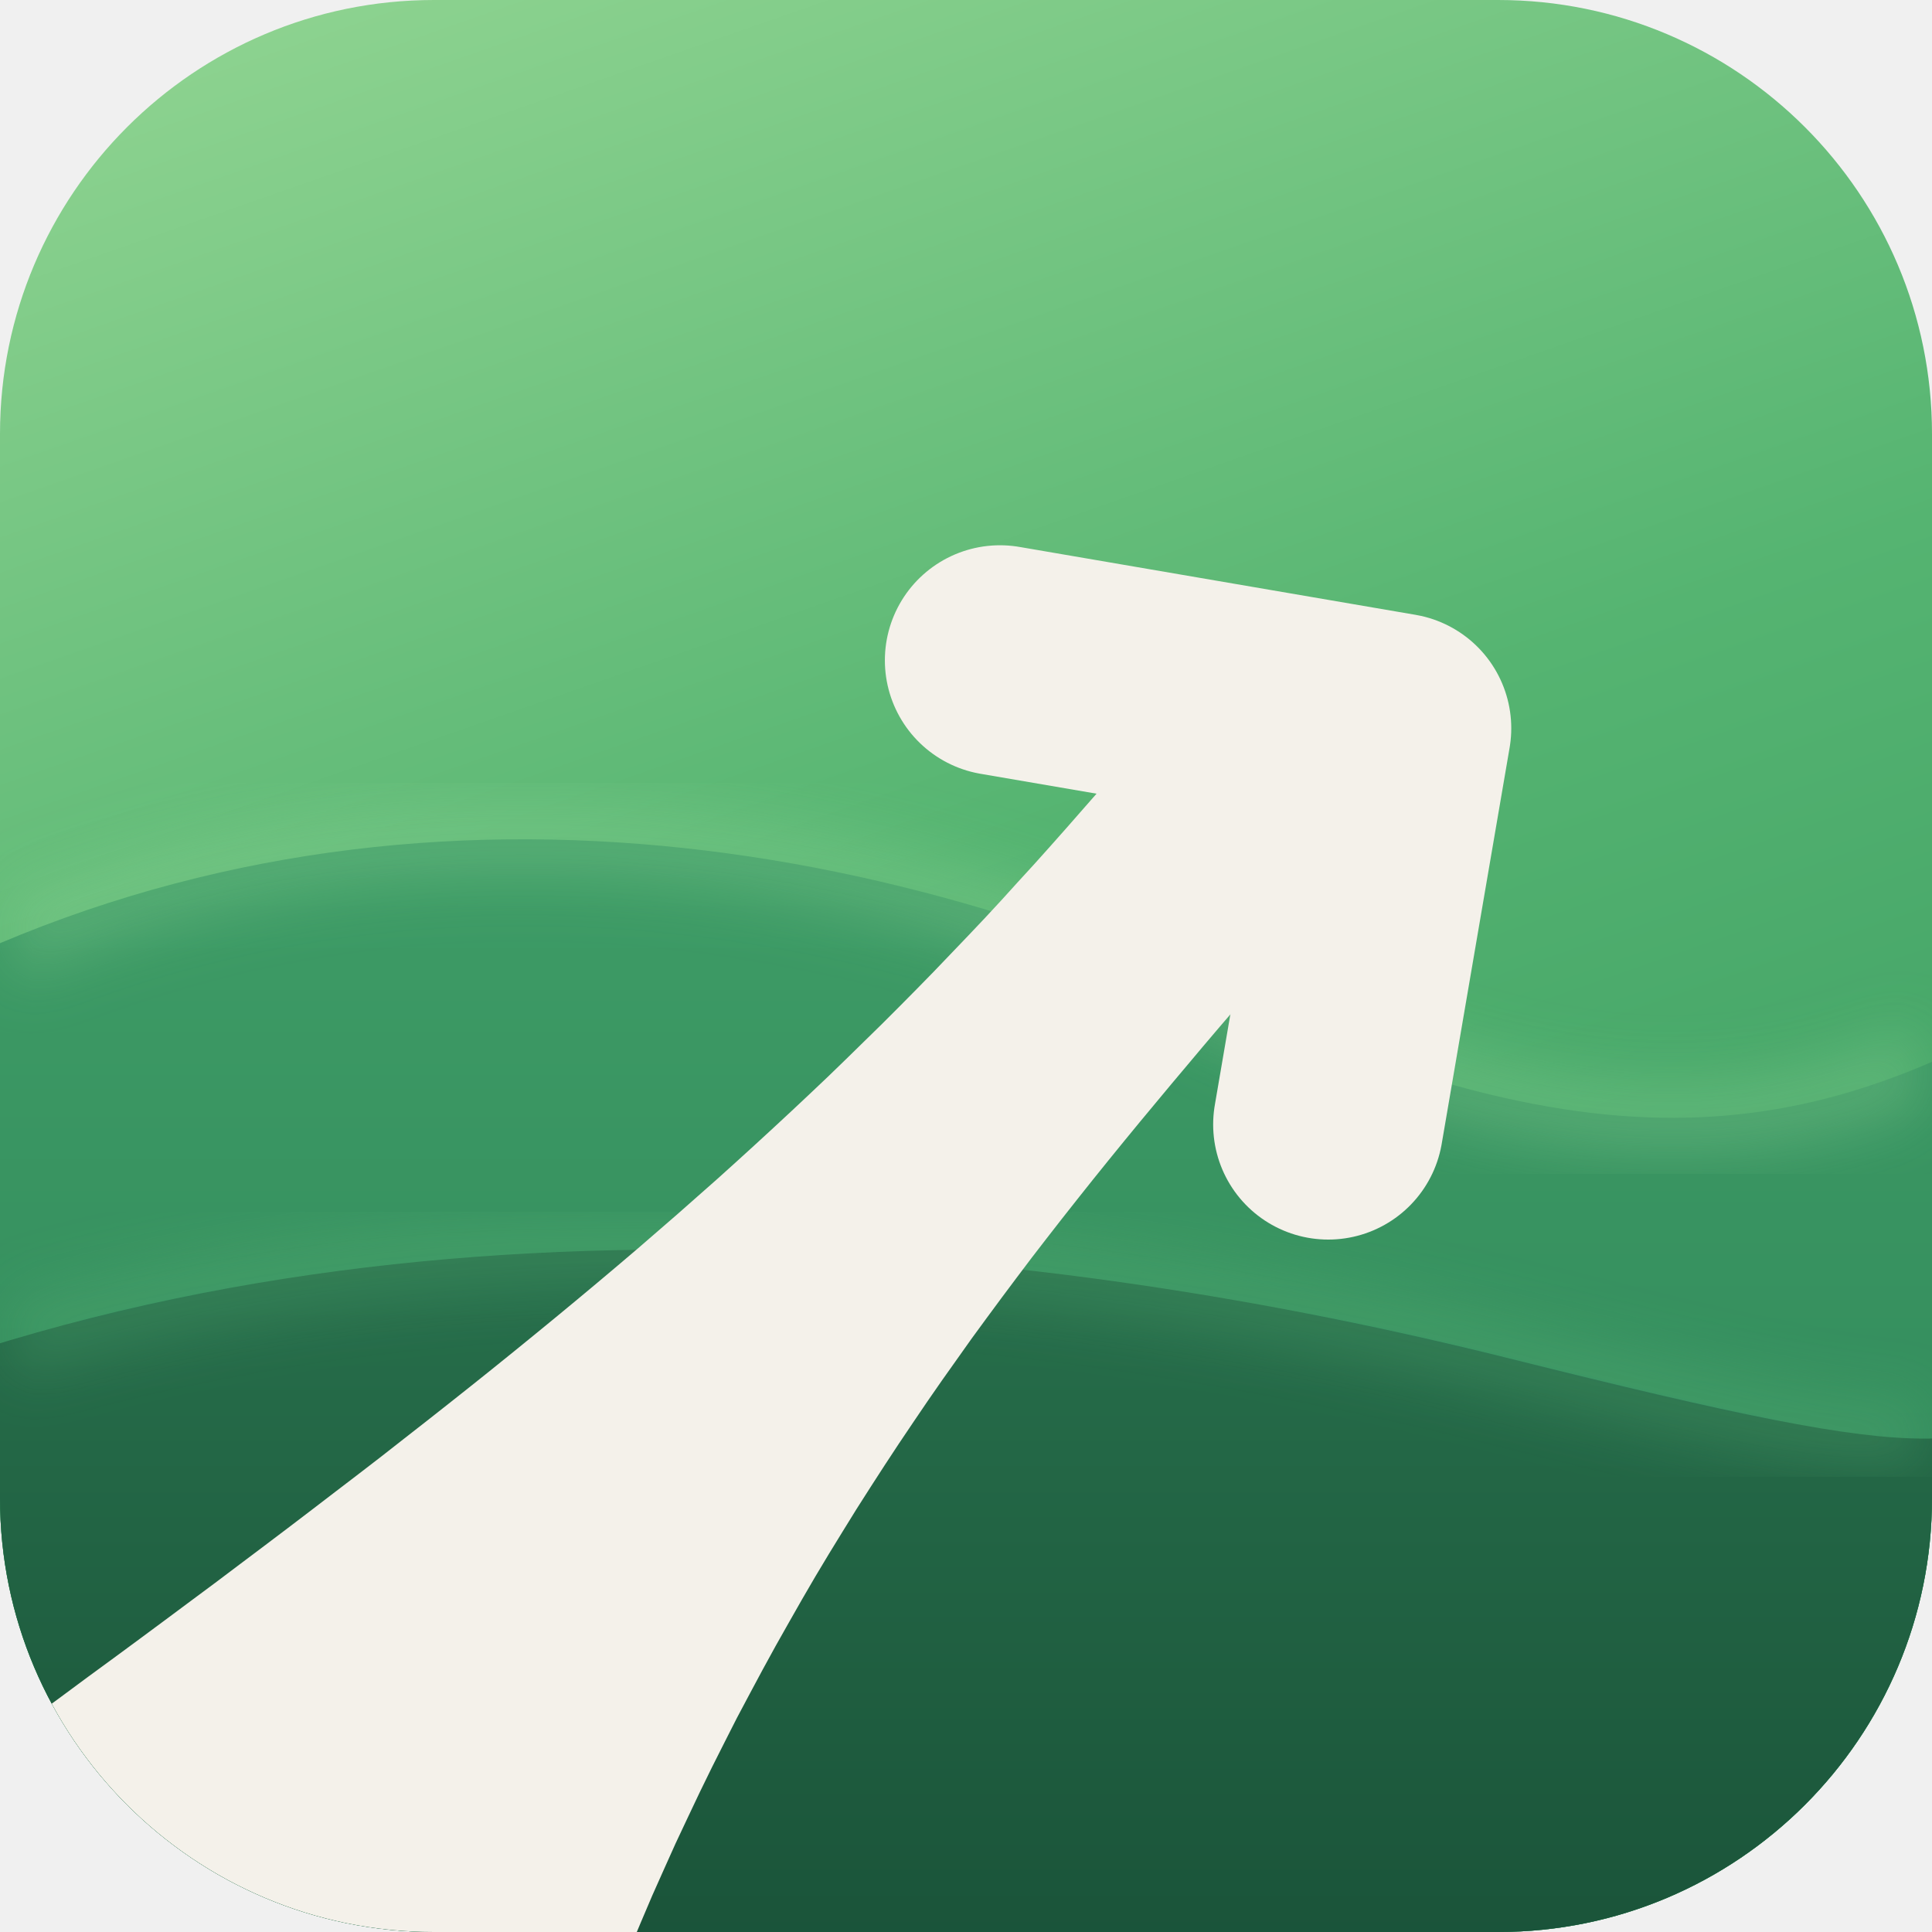
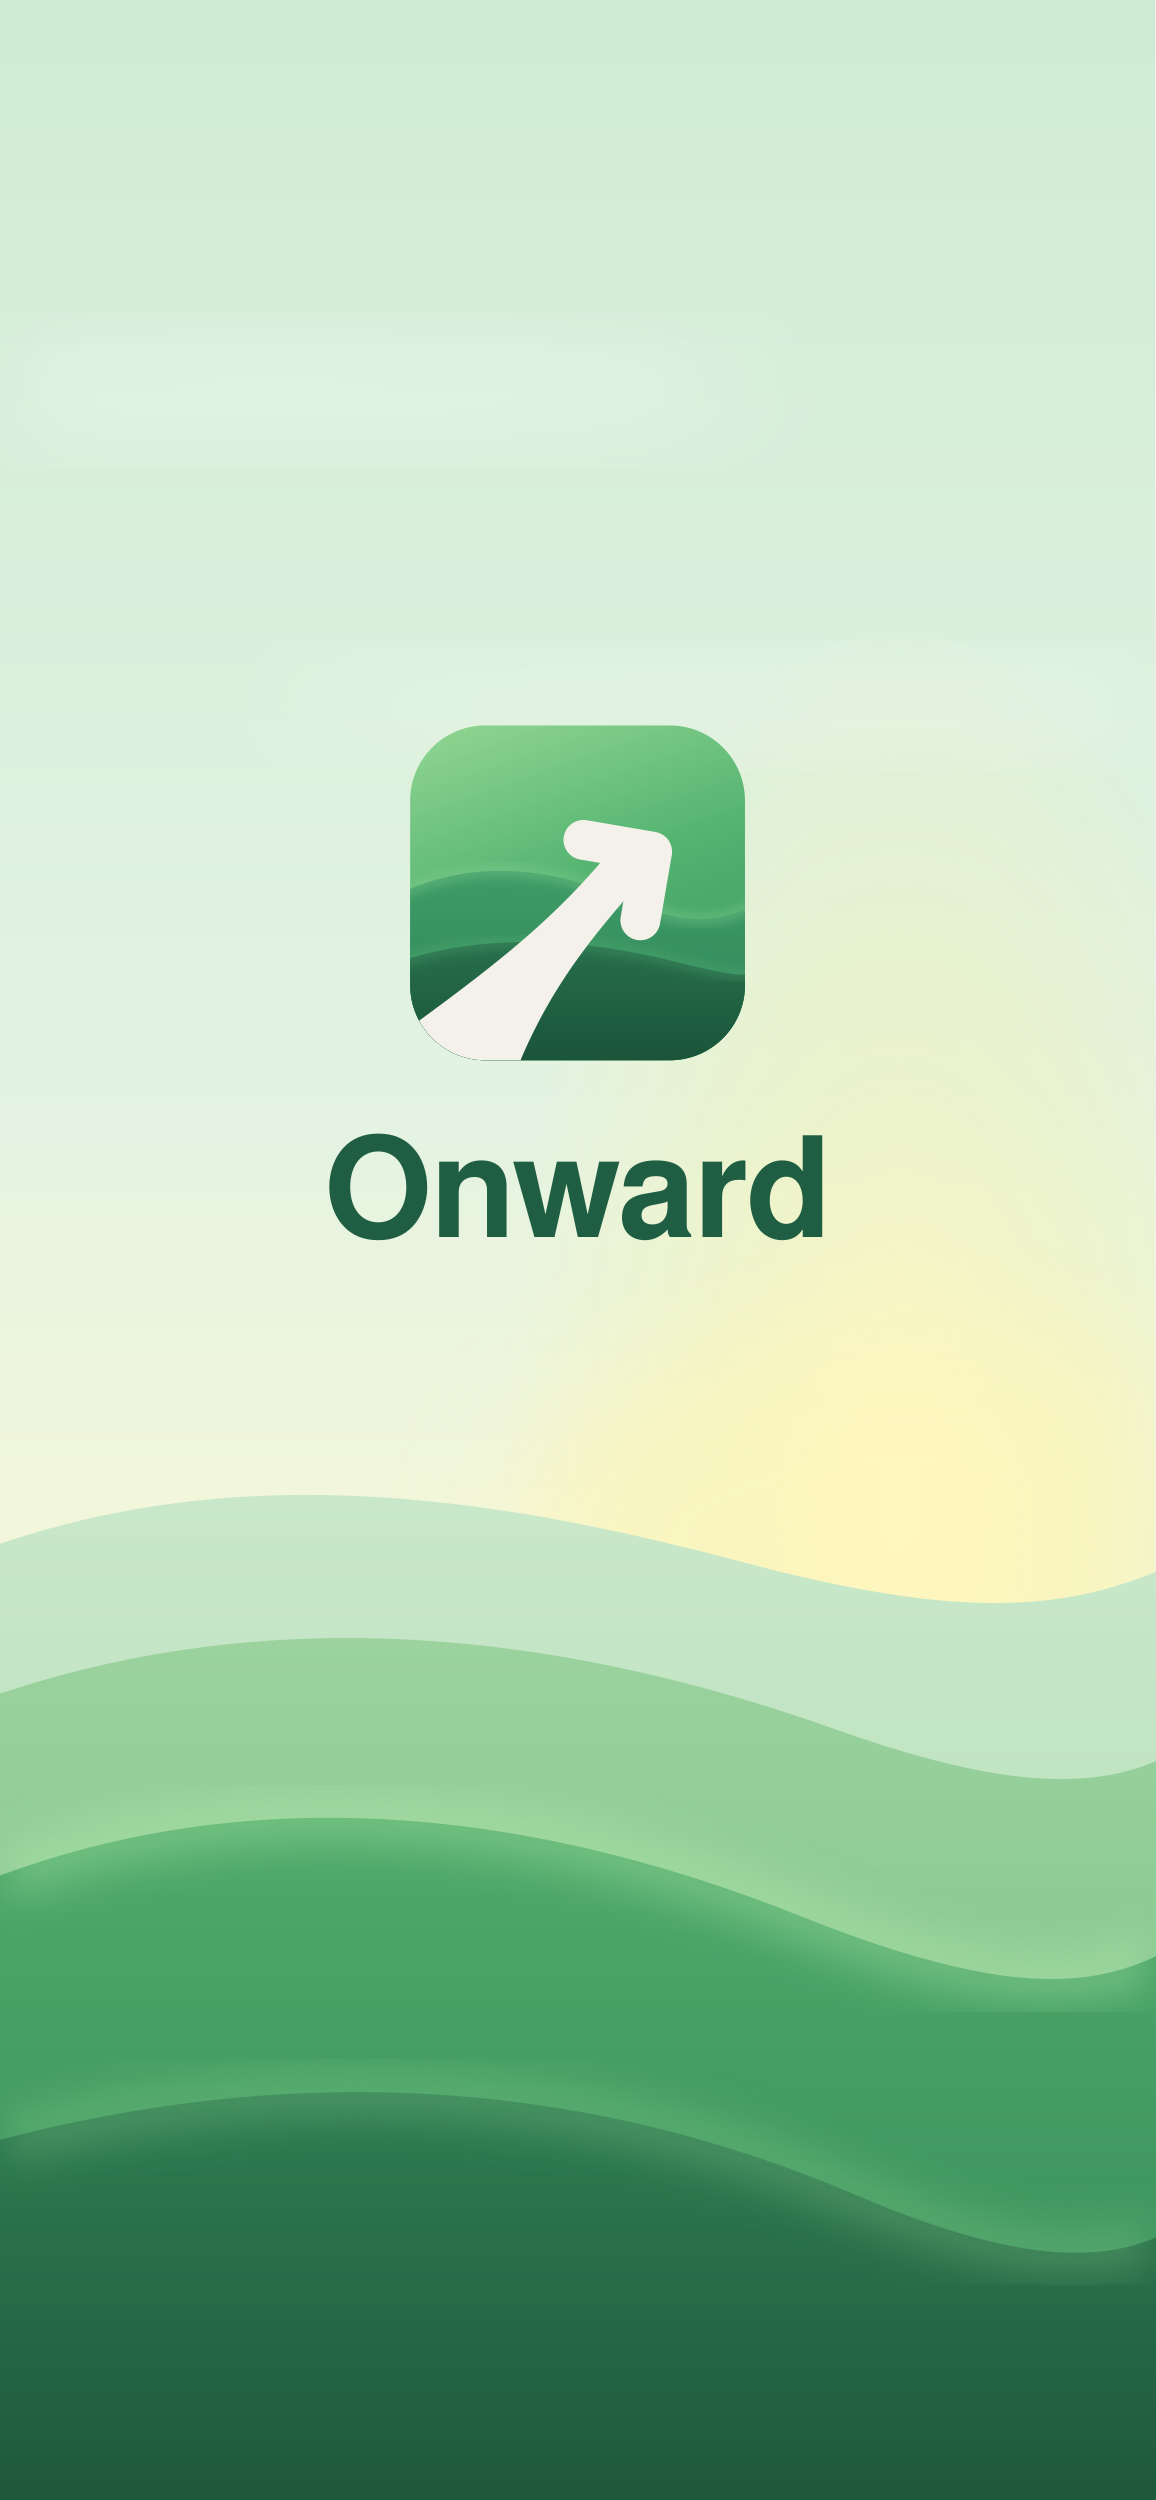
- <svg xmlns="http://www.w3.org/2000/svg" width="1024" height="1024" viewBox="0 0 1024 1024">
+ <svg xmlns="http://www.w3.org/2000/svg" width="1242" height="2688" viewBox="0 0 1242 2688">
  <defs>
-     <linearGradient id="sky" x1="0" y1="0" x2="0.35" y2="1">
-       <stop offset="0" stop-color="#93D693" />
-       <stop offset="0.55" stop-color="#55B471" />
-       <stop offset="1" stop-color="#3C9C63" />
+     <linearGradient id="skyBig" x1="0" y1="0" x2="0" y2="1">
+       <stop offset="0" stop-color="#CFEBD3" />
+       <stop offset="0.45" stop-color="#E4F3E2" />
+       <stop offset="0.6" stop-color="#F2F6DA" />
    </linearGradient>
-     <linearGradient id="hillBack" x1="0" y1="0" x2="0" y2="1">
-       <stop offset="0" stop-color="#3E9C66" />
-       <stop offset="1" stop-color="#2A7E54" />
+     <radialGradient id="sun" cx="0.78" cy="0.6" r="0.35">
+       <stop offset="0" stop-color="#FFF8C6" stop-opacity="1" />
+       <stop offset="0.5" stop-color="#F3F3B8" stop-opacity="0.5" />
+       <stop offset="1" stop-color="#F3F3B8" stop-opacity="0" />
+     </radialGradient>
+     <linearGradient id="h1" x1="0" y1="0" x2="0" y2="1">
+       <stop offset="0" stop-color="#C9E8CA" />
+       <stop offset="1" stop-color="#A9D9AE" />
    </linearGradient>
-     <linearGradient id="hillFront" x1="0" y1="0" x2="0" y2="1">
-       <stop offset="0" stop-color="#276F4B" />
-       <stop offset="1" stop-color="#174D35" />
+     <linearGradient id="h2" x1="0" y1="0" x2="0" y2="1">
+       <stop offset="0" stop-color="#9BD29E" />
+       <stop offset="1" stop-color="#6FBB7B" />
    </linearGradient>
-     <linearGradient id="fan" x1="0" y1="1" x2="1" y2="0">
-       <stop offset="0" stop-color="#BFE3C6" />
-       <stop offset="1" stop-color="#F4F1EA" />
+     <linearGradient id="h3" x1="0" y1="0" x2="0" y2="1">
+       <stop offset="0" stop-color="#4FAA6A" />
+       <stop offset="1" stop-color="#2F8456" />
    </linearGradient>
-     <filter id="soft" x="-20%" y="-20%" width="140%" height="140%">
-       <feGaussianBlur stdDeviation="18" />
+     <linearGradient id="h4" x1="0" y1="0" x2="0" y2="1">
+       <stop offset="0" stop-color="#2E7D52" />
+       <stop offset="1" stop-color="#1B4F36" />
+     </linearGradient>
+     <filter id="glow" x="-20%" y="-20%" width="140%" height="140%">
+       <feGaussianBlur stdDeviation="26" />
    </filter>
-     <clipPath id="clip">
-       <rect width="1024" height="1024" rx="230" />
-     </clipPath>
+     <filter id="haze" x="-20%" y="-20%" width="140%" height="140%">
+       <feGaussianBlur stdDeviation="60" />
+     </filter>
  </defs>
-   <rect width="1024" height="1024" rx="230" fill="url(#sky)" />
-   <g clip-path="url(#clip)">
-     <path d="M -80 540 C 160 400, 430 430, 650 530 S 980 600, 1120 510 L 1120 1120 L -80 1120 Z" fill="url(#hillBack)" />
-     <path d="M -80 540 C 160 400, 430 430, 650 530 S 980 600, 1120 510" fill="none" stroke="#8ED696" stroke-width="22" opacity="0.55" filter="url(#soft)" />
-     <path d="M -80 740 C 220 620, 560 660, 800 720 S 1040 770, 1120 730 L 1120 1120 L -80 1120 Z" fill="url(#hillFront)" />
-     <path d="M -80 740 C 220 620, 560 660, 800 720 S 1040 770, 1120 730" fill="none" stroke="#5FB97C" stroke-width="18" opacity="0.5" filter="url(#soft)" />
-     <path d="M 265.0 1235.0 L 269.6 1218.3 L 274.4 1201.8 L 279.3 1185.5 L 284.3 1169.4 L 289.3 1153.6 L 294.5 1137.8 L 299.8 1122.3 L 305.2 1107.0 L 310.7 1091.9 L 316.3 1076.9 L 322.0 1062.1 L 327.8 1047.5 L 333.7 1033.1 L 339.7 1018.8 L 345.7 1004.7 L 351.9 990.8 L 358.1 977.0 L 364.5 963.4 L 370.9 949.9 L 377.4 936.6 L 384.0 923.5 L 390.6 910.5 L 397.4 897.7 L 404.2 885.0 L 411.1 872.4 L 418.1 860.0 L 425.1 847.7 L 432.2 835.5 L 439.4 823.5 L 446.7 811.6 L 454.0 799.8 L 461.4 788.2 L 468.9 776.6 L 476.4 765.2 L 484.0 753.9 L 491.6 742.7 L 499.3 731.6 L 507.1 720.6 L 514.9 709.6 L 522.8 698.8 L 530.7 688.1 L 538.7 677.4 L 546.7 666.8 L 554.8 656.3 L 562.9 645.9 L 571.1 635.5 L 579.3 625.2 L 587.6 614.9 L 595.9 604.7 L 604.2 594.6 L 612.6 584.5 L 621.0 574.4 L 629.5 564.3 L 637.9 554.3 L 646.4 544.3 L 655.0 534.3 L 663.5 524.3 L 672.1 514.3 L 680.7 504.4 L 689.3 494.3 L 590.7 409.7 L 582.3 419.4 L 573.8 429.1 L 565.3 438.8 L 556.7 448.5 L 548.1 458.1 L 539.4 467.6 L 530.7 477.2 L 521.9 486.7 L 513.0 496.1 L 504.0 505.5 L 495.0 514.9 L 485.9 524.2 L 476.7 533.5 L 467.4 542.8 L 458.0 552.0 L 448.5 561.3 L 439.0 570.5 L 429.4 579.6 L 419.6 588.8 L 409.8 597.9 L 399.9 607.0 L 389.8 616.2 L 379.7 625.3 L 369.5 634.3 L 359.2 643.4 L 348.7 652.5 L 338.2 661.6 L 327.5 670.7 L 316.7 679.8 L 305.8 688.9 L 294.8 698.0 L 283.7 707.1 L 272.4 716.3 L 261.0 725.5 L 249.5 734.7 L 237.9 743.9 L 226.1 753.2 L 214.2 762.5 L 202.2 771.9 L 190.0 781.3 L 177.7 790.7 L 165.3 800.2 L 152.7 809.8 L 140.0 819.4 L 127.1 829.1 L 114.1 838.9 L 100.9 848.7 L 87.6 858.6 L 74.1 868.6 L 60.4 878.7 L 46.6 888.8 L 32.7 899.1 L 18.6 909.5 L 4.3 919.9 L -10.2 930.5 L -24.8 941.2 L -39.6 951.9 L -54.5 962.8 L -69.7 973.9 L -85.0 985.0 Z" fill="#F4F1EA" />
-     <circle cx="640.0" cy="452.0" r="65" fill="#F4F1EA" />
-     <path d="M 530 350 L 740 386 L 704 596" fill="none" stroke="#F4F1EA" stroke-width="122" stroke-linecap="round" stroke-linejoin="round" />
+   <rect width="1242" height="2688" fill="url(#skyBig)" />
+   <rect width="1242" height="2688" fill="url(#sun)" />
+   <ellipse cx="980" cy="1650" rx="420" ry="220" fill="#FFF6B8" opacity="0.55" filter="url(#haze)" />
+   <ellipse cx="300" cy="420" rx="520" ry="60" fill="#FFFFFF" opacity="0.35" filter="url(#haze)" />
+   <ellipse cx="900" cy="760" rx="600" ry="50" fill="#FFFFFF" opacity="0.28" filter="url(#haze)" />
+   <path d="M -100 1700 C 200 1560, 500 1600, 800 1680 S 1200 1720, 1342 1640 L 1342 2788 L -100 2788 Z" fill="url(#h1)" />
+   <path d="M -100 1860 C 260 1700, 620 1760, 900 1860 S 1250 1900, 1342 1830 L 1342 2788 L -100 2788 Z" fill="url(#h2)" />
+   <path d="M -100 2060 C 220 1900, 560 1940, 860 2060 S 1230 2120, 1342 2040 L 1342 2788 L -100 2788 Z" fill="url(#h3)" />
+   <path d="M -100 2060 C 220 1900, 560 1940, 860 2060 S 1230 2120, 1342 2040" fill="none" stroke="#B9F0B0" stroke-width="26" opacity="0.7" filter="url(#glow)" />
+   <path d="M -100 2330 C 300 2200, 640 2240, 920 2360 S 1260 2400, 1342 2340 L 1342 2788 L -100 2788 Z" fill="url(#h4)" />
+   <path d="M -100 2330 C 300 2200, 640 2240, 920 2360 S 1260 2400, 1342 2340" fill="none" stroke="#9BDC95" stroke-width="22" opacity="0.6" filter="url(#glow)" />
+   <g transform="translate(441 780) scale(0.3515625)">
+     <defs>
+       <linearGradient id="sky" x1="0" y1="0" x2="0.35" y2="1">
+         <stop offset="0" stop-color="#93D693" />
+         <stop offset="0.55" stop-color="#55B471" />
+         <stop offset="1" stop-color="#3C9C63" />
+       </linearGradient>
+       <linearGradient id="hillBack" x1="0" y1="0" x2="0" y2="1">
+         <stop offset="0" stop-color="#3E9C66" />
+         <stop offset="1" stop-color="#2A7E54" />
+       </linearGradient>
+       <linearGradient id="hillFront" x1="0" y1="0" x2="0" y2="1">
+         <stop offset="0" stop-color="#276F4B" />
+         <stop offset="1" stop-color="#174D35" />
+       </linearGradient>
+       <linearGradient id="fan" x1="0" y1="1" x2="1" y2="0">
+         <stop offset="0" stop-color="#BFE3C6" />
+         <stop offset="1" stop-color="#F4F1EA" />
+       </linearGradient>
+       <filter id="soft" x="-20%" y="-20%" width="140%" height="140%">
+         <feGaussianBlur stdDeviation="18" />
+       </filter>
+       <clipPath id="clip">
+         <rect width="1024" height="1024" rx="230" />
+       </clipPath>
+     </defs>
+     <rect width="1024" height="1024" rx="230" fill="url(#sky)" />
+     <g clip-path="url(#clip)">
+       <path d="M -80 540 C 160 400, 430 430, 650 530 S 980 600, 1120 510 L 1120 1120 L -80 1120 Z" fill="url(#hillBack)" />
+       <path d="M -80 540 C 160 400, 430 430, 650 530 S 980 600, 1120 510" fill="none" stroke="#8ED696" stroke-width="22" opacity="0.55" filter="url(#soft)" />
+       <path d="M -80 740 C 220 620, 560 660, 800 720 S 1040 770, 1120 730 L 1120 1120 L -80 1120 Z" fill="url(#hillFront)" />
+       <path d="M -80 740 C 220 620, 560 660, 800 720 S 1040 770, 1120 730" fill="none" stroke="#5FB97C" stroke-width="18" opacity="0.5" filter="url(#soft)" />
+       <path d="M 265.0 1235.0 L 269.6 1218.3 L 274.4 1201.8 L 279.3 1185.5 L 284.3 1169.4 L 289.3 1153.6 L 294.5 1137.8 L 299.8 1122.3 L 305.2 1107.0 L 310.7 1091.9 L 316.3 1076.9 L 322.0 1062.1 L 327.8 1047.5 L 333.7 1033.1 L 339.7 1018.8 L 345.7 1004.7 L 351.9 990.8 L 358.1 977.0 L 364.5 963.4 L 370.9 949.9 L 377.4 936.6 L 384.0 923.5 L 390.6 910.5 L 397.4 897.7 L 404.2 885.0 L 411.1 872.4 L 418.1 860.0 L 425.1 847.7 L 432.2 835.5 L 439.4 823.5 L 446.7 811.6 L 454.0 799.8 L 461.4 788.2 L 468.9 776.6 L 476.4 765.2 L 484.0 753.9 L 491.6 742.7 L 499.3 731.6 L 507.1 720.6 L 514.9 709.6 L 522.8 698.8 L 530.7 688.1 L 538.7 677.4 L 546.7 666.8 L 554.8 656.3 L 562.9 645.9 L 571.1 635.5 L 579.3 625.2 L 587.6 614.9 L 595.9 604.7 L 604.2 594.6 L 612.6 584.5 L 621.0 574.4 L 629.5 564.3 L 637.9 554.3 L 646.4 544.3 L 655.0 534.3 L 663.5 524.3 L 672.1 514.3 L 680.7 504.4 L 689.3 494.3 L 590.7 409.7 L 582.3 419.4 L 573.8 429.1 L 565.3 438.8 L 556.7 448.5 L 548.1 458.1 L 539.4 467.6 L 530.7 477.2 L 521.9 486.7 L 513.0 496.1 L 504.0 505.5 L 495.0 514.9 L 485.9 524.2 L 476.7 533.5 L 467.4 542.8 L 458.0 552.0 L 448.5 561.3 L 439.0 570.5 L 429.4 579.6 L 419.6 588.8 L 409.8 597.9 L 399.9 607.0 L 389.8 616.2 L 379.7 625.3 L 369.5 634.3 L 359.2 643.4 L 348.7 652.5 L 338.2 661.6 L 327.5 670.7 L 316.7 679.8 L 305.8 688.9 L 294.8 698.0 L 283.7 707.1 L 272.4 716.3 L 261.0 725.5 L 249.5 734.7 L 237.9 743.9 L 226.1 753.2 L 214.2 762.5 L 202.2 771.9 L 190.0 781.3 L 177.7 790.7 L 165.3 800.2 L 152.7 809.8 L 140.0 819.4 L 127.1 829.1 L 114.1 838.9 L 100.9 848.7 L 87.6 858.6 L 74.1 868.6 L 60.4 878.7 L 46.6 888.8 L 32.7 899.1 L 18.6 909.5 L 4.3 919.9 L -10.2 930.5 L -24.8 941.2 L -39.6 951.9 L -54.5 962.8 L -69.7 973.9 L -85.0 985.0 Z" fill="#F4F1EA" />
+       <circle cx="640.0" cy="452.0" r="65" fill="#F4F1EA" />
+       <path d="M 530 350 L 740 386 L 704 596" fill="none" stroke="#F4F1EA" stroke-width="122" stroke-linecap="round" stroke-linejoin="round" />
+     </g>
  </g>
+   <text x="621" y="1330" text-anchor="middle" font-family="Segoe UI, Helvetica, Arial, sans-serif" font-size="150" font-weight="700" fill="#1F5E42" letter-spacing="-2">Onward</text>
</svg>
